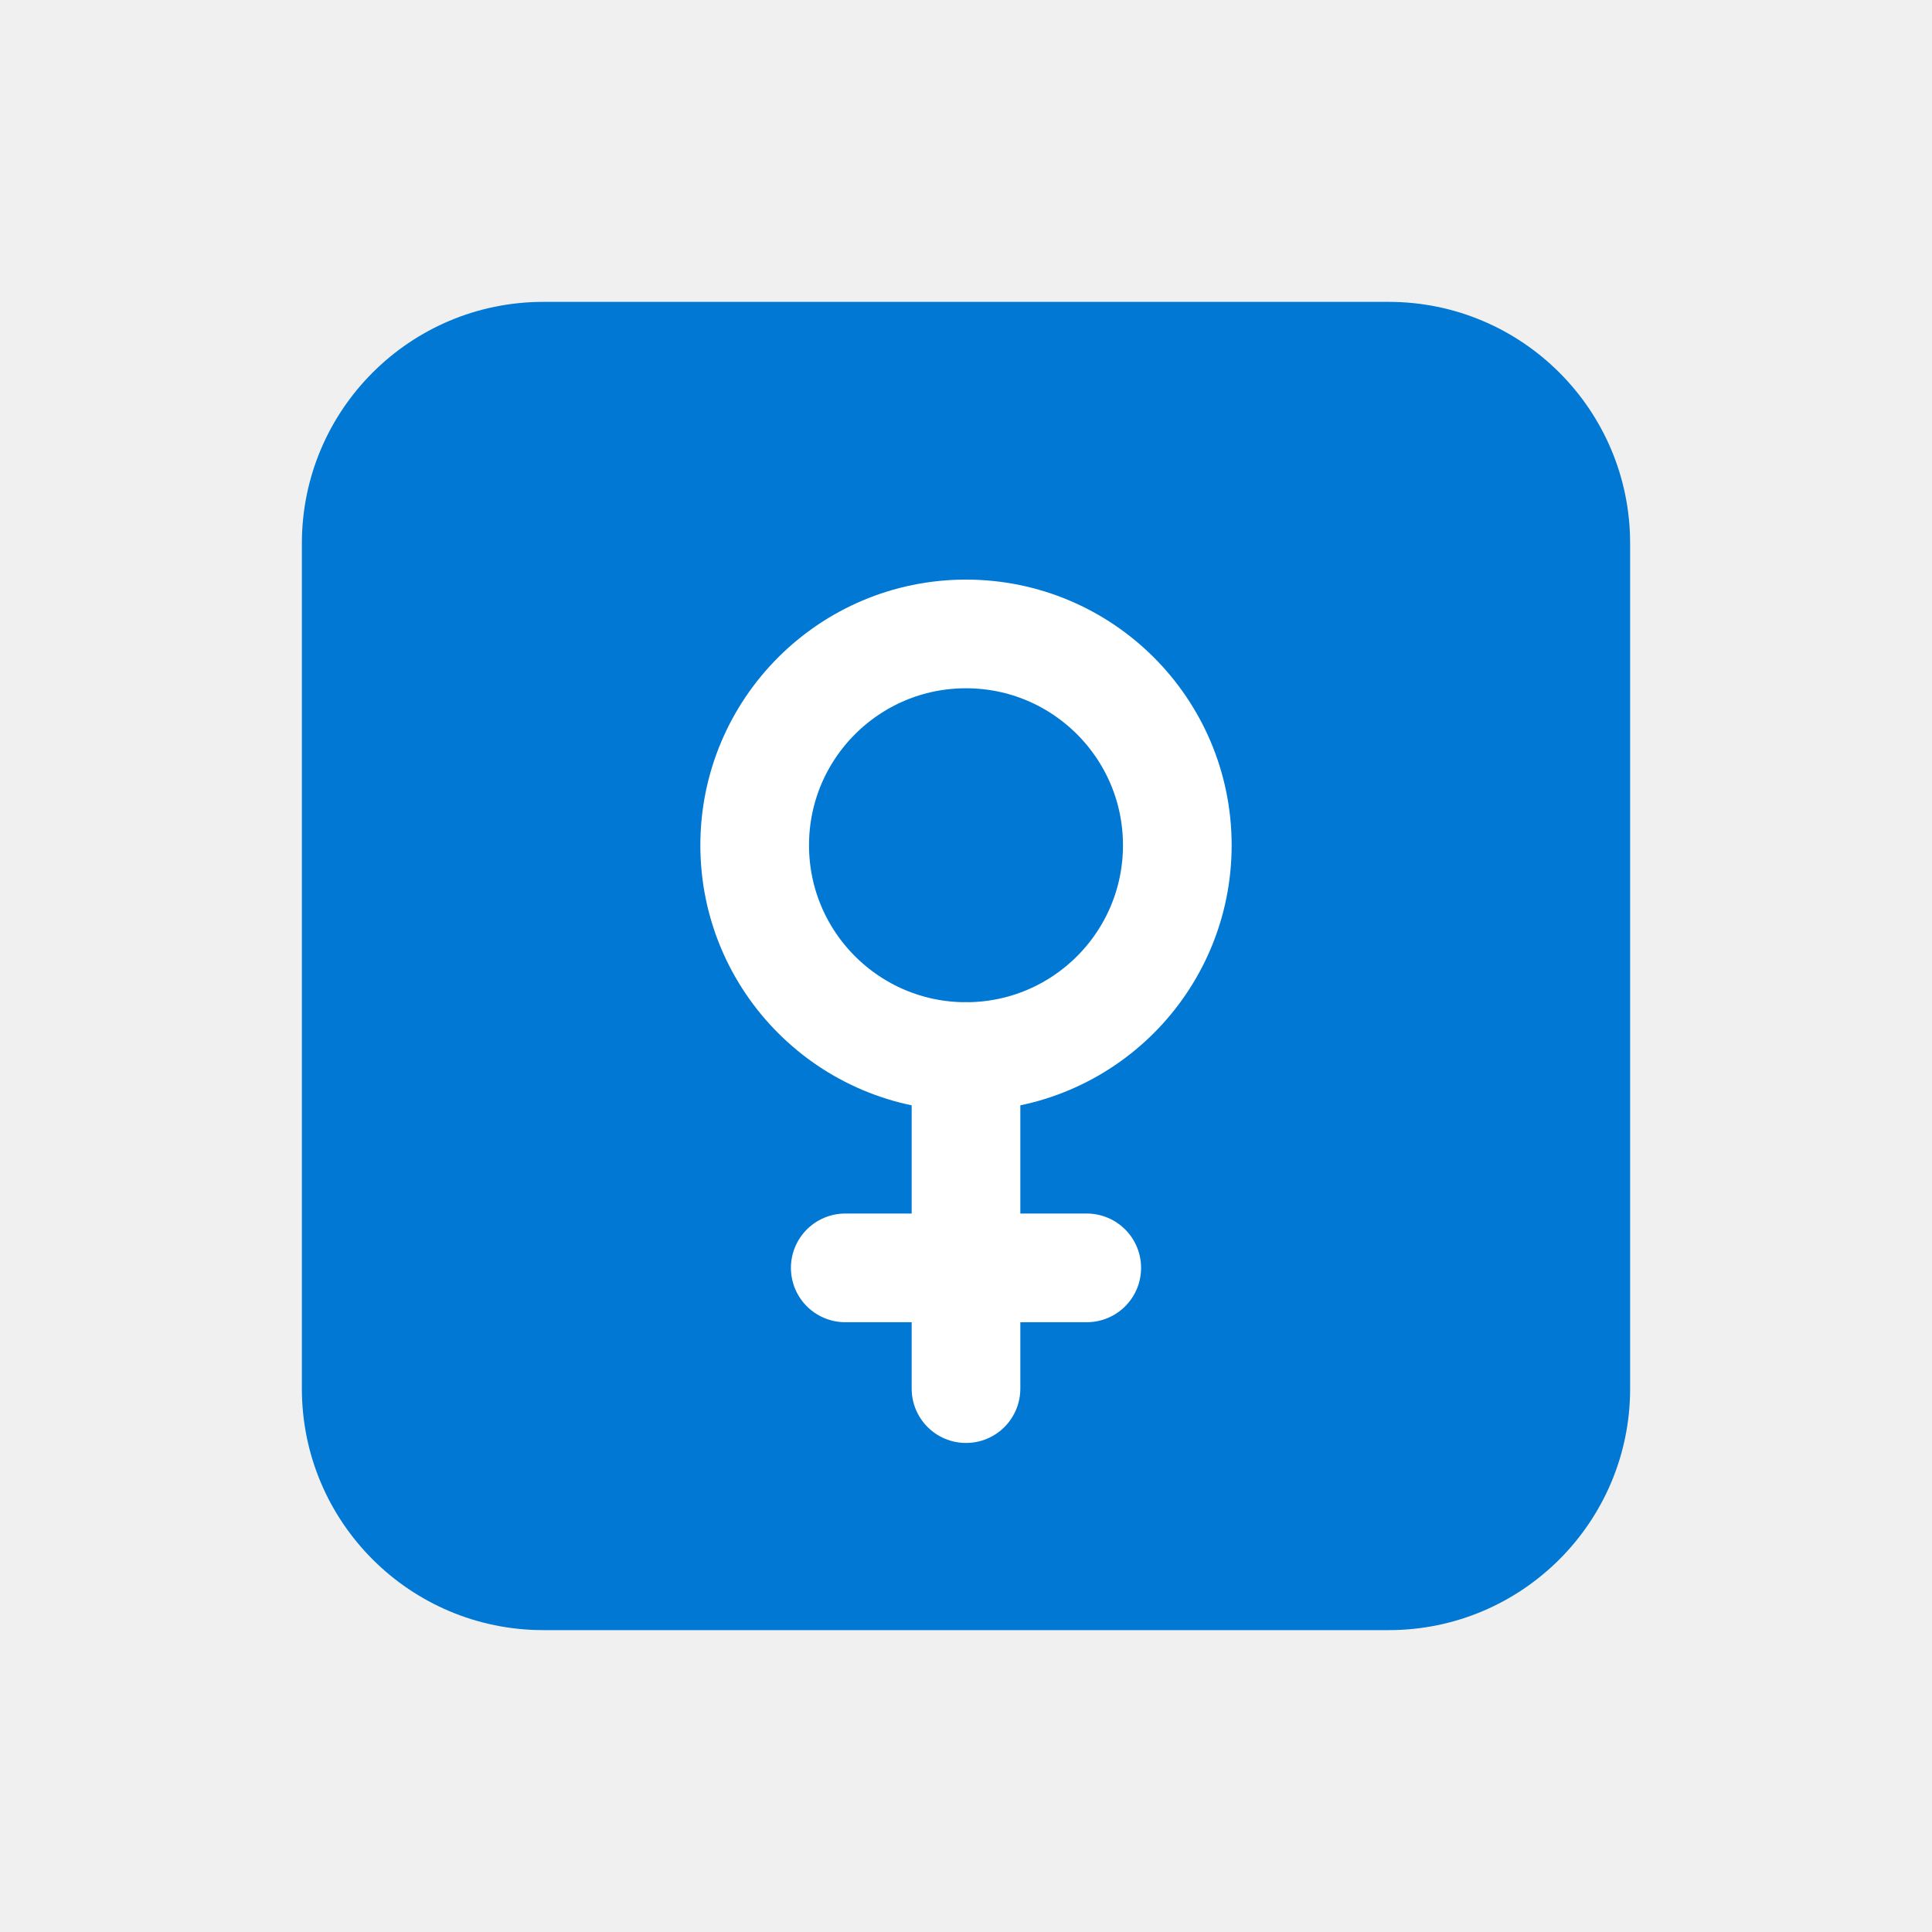
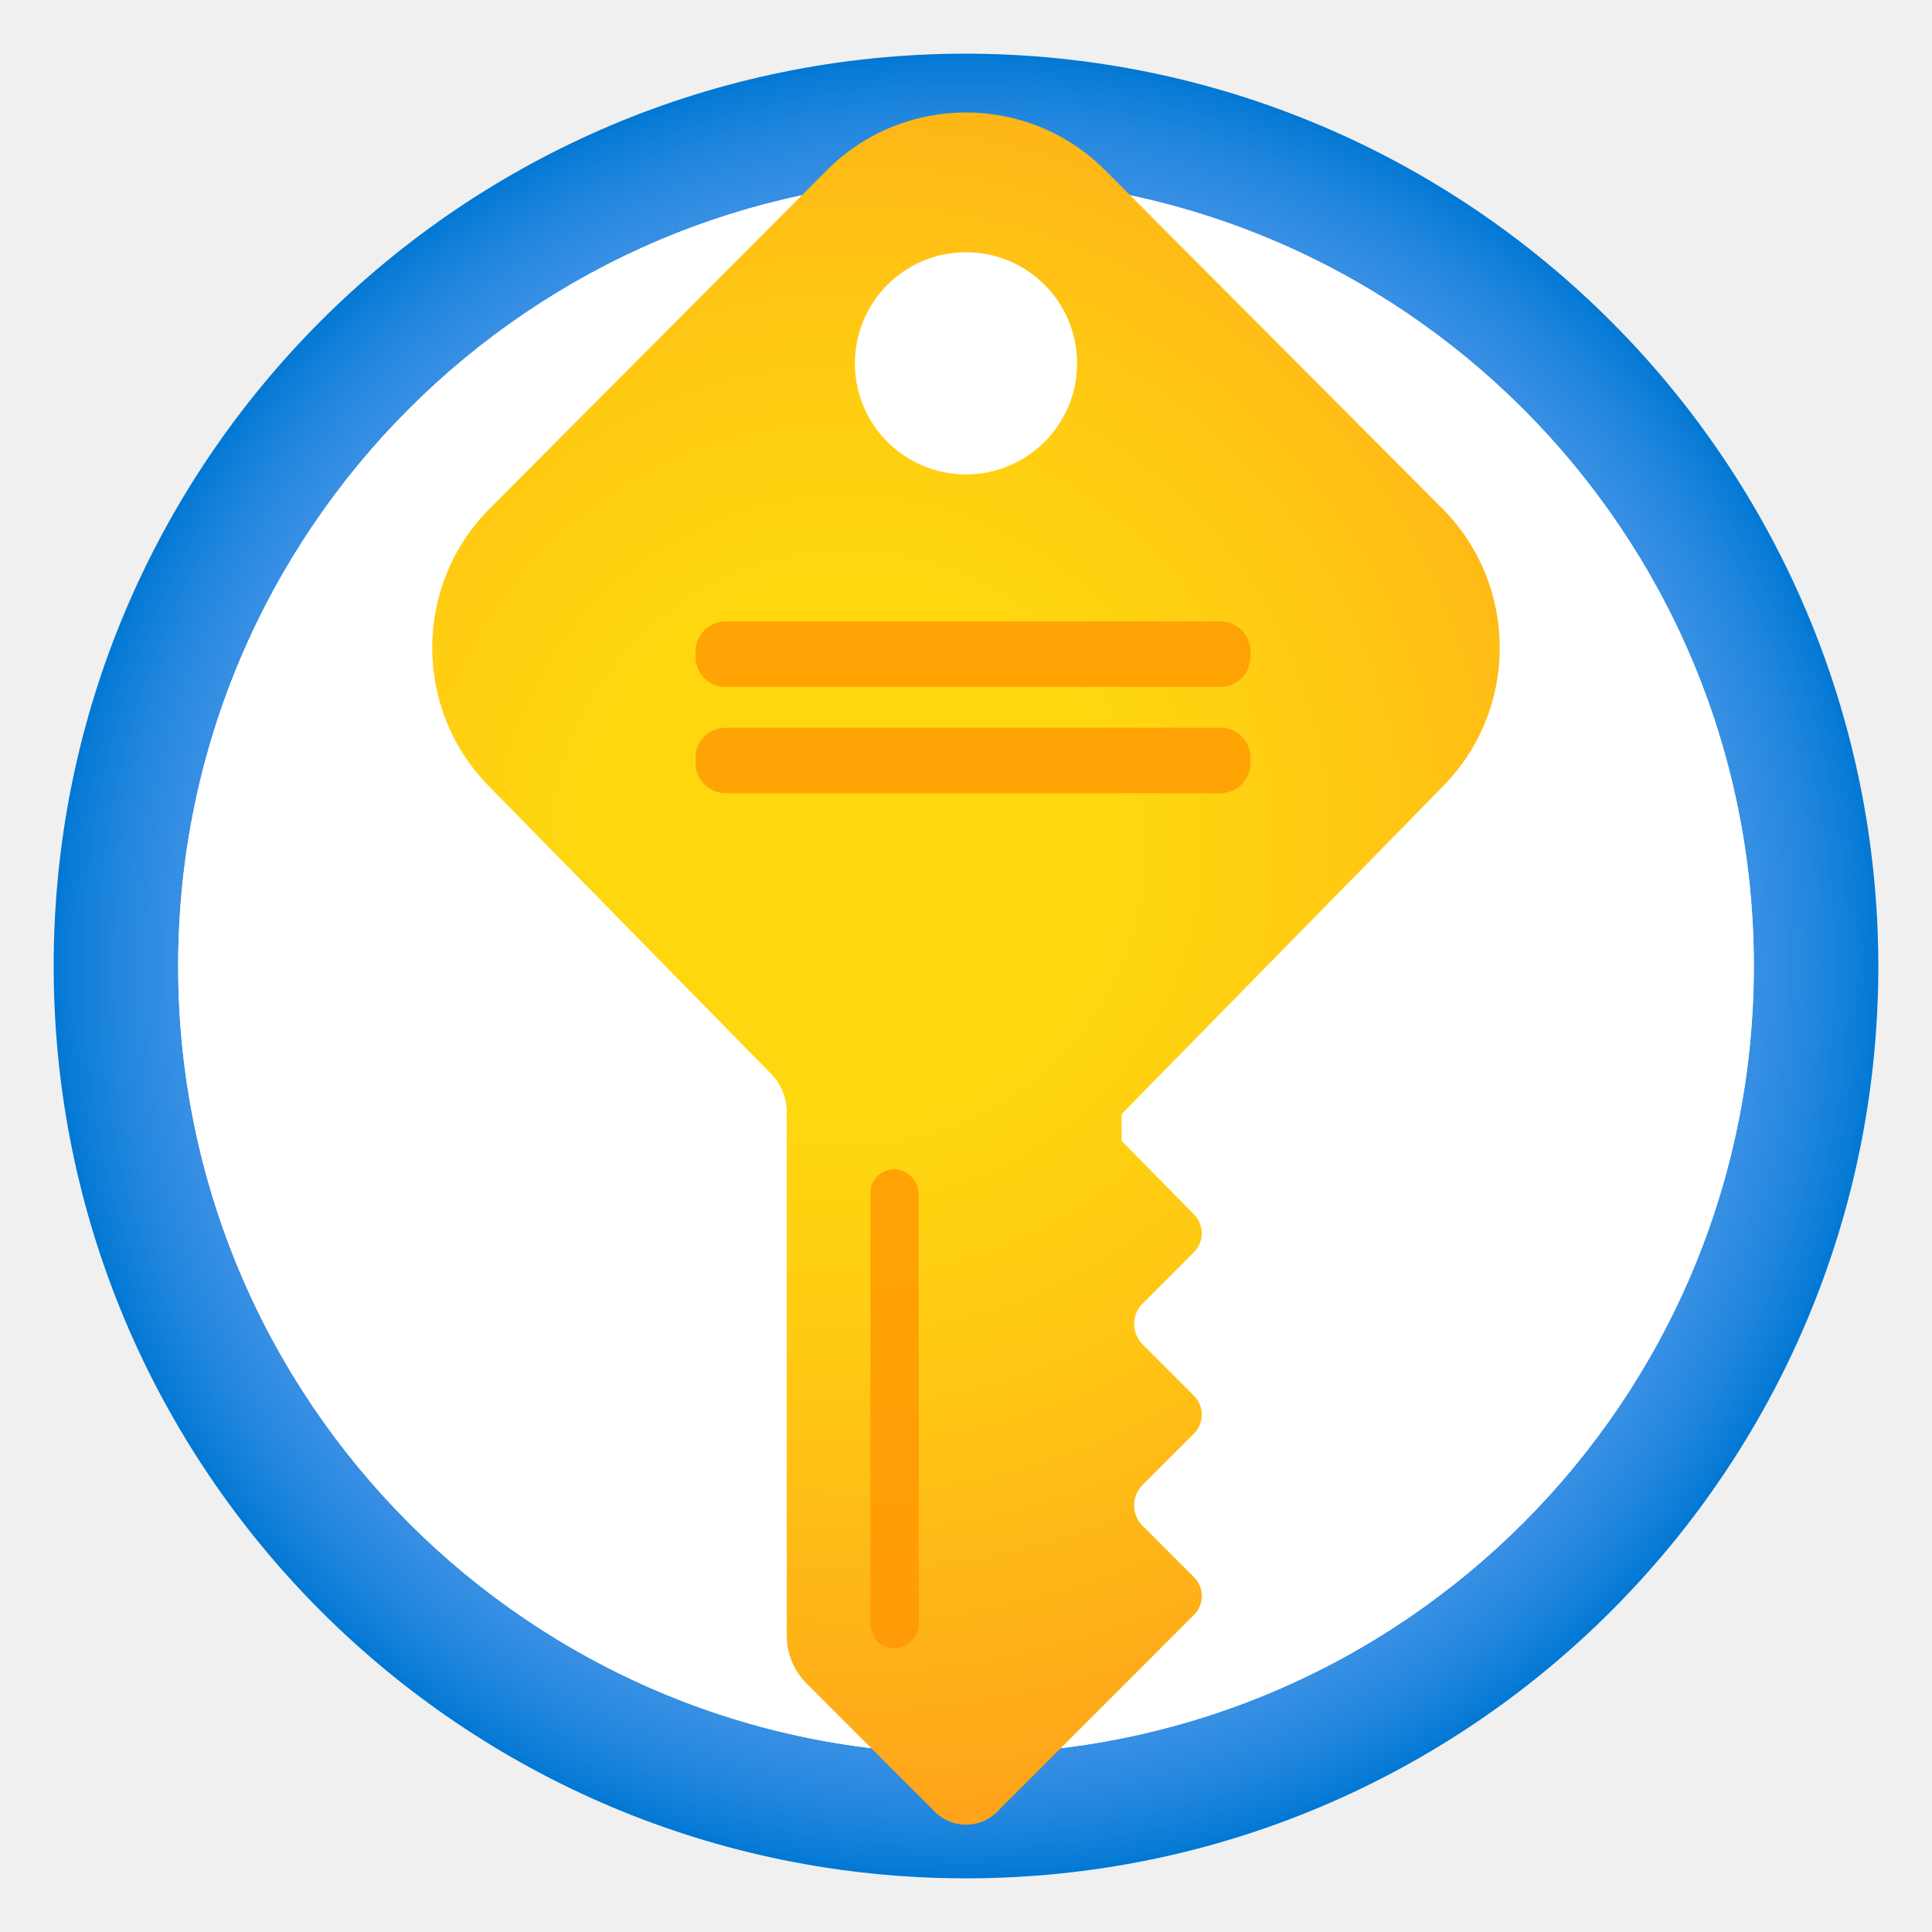
- <svg xmlns="http://www.w3.org/2000/svg" viewBox="0 0 32 32" fill="none">
-   <rect x="5" y="5" width="22" height="22" rx="4" fill="#0078D4" />
-   <circle cx="16" cy="14" r="3.5" stroke="#fff" stroke-width="1.8" fill="none" />
-   <path d="M16 17.5V23M14 21h4" stroke="#fff" stroke-width="1.8" stroke-linecap="round" />
+ <svg xmlns="http://www.w3.org/2000/svg" id="bc93169a-24c4-4686-9f37-c7e4f53b3d34" width="18" height="18" viewBox="0 0 18 18">
+   <defs>
+     <radialGradient id="fb114c93-7c16-4540-899a-0796041629e6" cx="9" cy="9" r="8.5" gradientUnits="userSpaceOnUse">
+       <stop offset="0.18" stop-color="#5ea0ef" />
+       <stop offset="0.56" stop-color="#5c9fee" />
+       <stop offset="0.69" stop-color="#559ced" />
+       <stop offset="0.78" stop-color="#4a97e9" />
+       <stop offset="0.86" stop-color="#3990e4" />
+       <stop offset="0.93" stop-color="#2387de" />
+       <stop offset="0.99" stop-color="#087bd6" />
+       <stop offset="1" stop-color="#0078d4" />
+     </radialGradient>
+     <radialGradient id="ec478bd3-5b38-4e7f-b661-11f355578bff" cx="38.95" cy="182.07" r="9.88" gradientTransform="translate(-28.71 -163.24) scale(0.94 0.94)" gradientUnits="userSpaceOnUse">
+       <stop offset="0.27" stop-color="#ffd70f" />
+       <stop offset="0.49" stop-color="#ffcb12" />
+       <stop offset="0.88" stop-color="#feac19" />
+       <stop offset="1" stop-color="#fea11b" />
+     </radialGradient>
+   </defs>
+   <path id="aacf8311-a317-400f-b613-74bd00da5ce3" d="M9,.5A8.5,8.5,0,1,0,17.5,9,8.51,8.51,0,0,0,9,.5ZM9,16.34A7.34,7.34,0,1,1,16.34,9,7.34,7.34,0,0,1,9,16.34Z" fill="url(#fb114c93-7c16-4540-899a-0796041629e6)" />
+   <circle cx="9" cy="9" r="7.34" fill="#fff" />
+   <g>
+     <path id="bd983c41-db73-40ec-a4f4-da1213fc9924" d="M13.44,7.33a1.84,1.84,0,0,0,0-2.59h0L10.29,1.58a1.83,1.83,0,0,0-2.58,0h0L4.56,4.74a1.84,1.84,0,0,0,0,2.59L7.18,10a.51.51,0,0,1,.15.36v4.88a.63.63,0,0,0,.18.44l1.2,1.2a.41.41,0,0,0,.58,0l1.16-1.16h0l.68-.68a.25.25,0,0,0,0-.34l-.49-.49a.27.27,0,0,1,0-.37l.49-.49a.25.25,0,0,0,0-.34l-.49-.49a.27.27,0,0,1,0-.37l.49-.49a.25.25,0,0,0,0-.34l-.68-.69v-.25ZM9,2.35A1,1,0,0,1,9,4.42,1,1,0,1,1,9,2.35Z" fill="url(#ec478bd3-5b38-4e7f-b661-11f355578bff)" />
+     <path id="ad2e7e44-9bfd-4775-8bf4-8ef26a544921" d="M8.18,15.3h0a.23.23,0,0,0,.38-.17v-4a.24.24,0,0,0-.11-.2h0a.22.22,0,0,0-.34.2v4A.28.28,0,0,0,8.18,15.3Z" fill="#ff9300" opacity="0.75" />
+     <rect id="a996fbff-3936-4b24-b407-369336c143ba" x="6.48" y="5.79" width="5.17" height="0.61" rx="0.28" fill="#ff9300" opacity="0.75" />
+     <rect id="bb12d31c-3352-4a18-87dd-a169a4a8721d" x="6.48" y="6.78" width="5.17" height="0.61" rx="0.28" fill="#ff9300" opacity="0.75" />
+   </g>
</svg>
